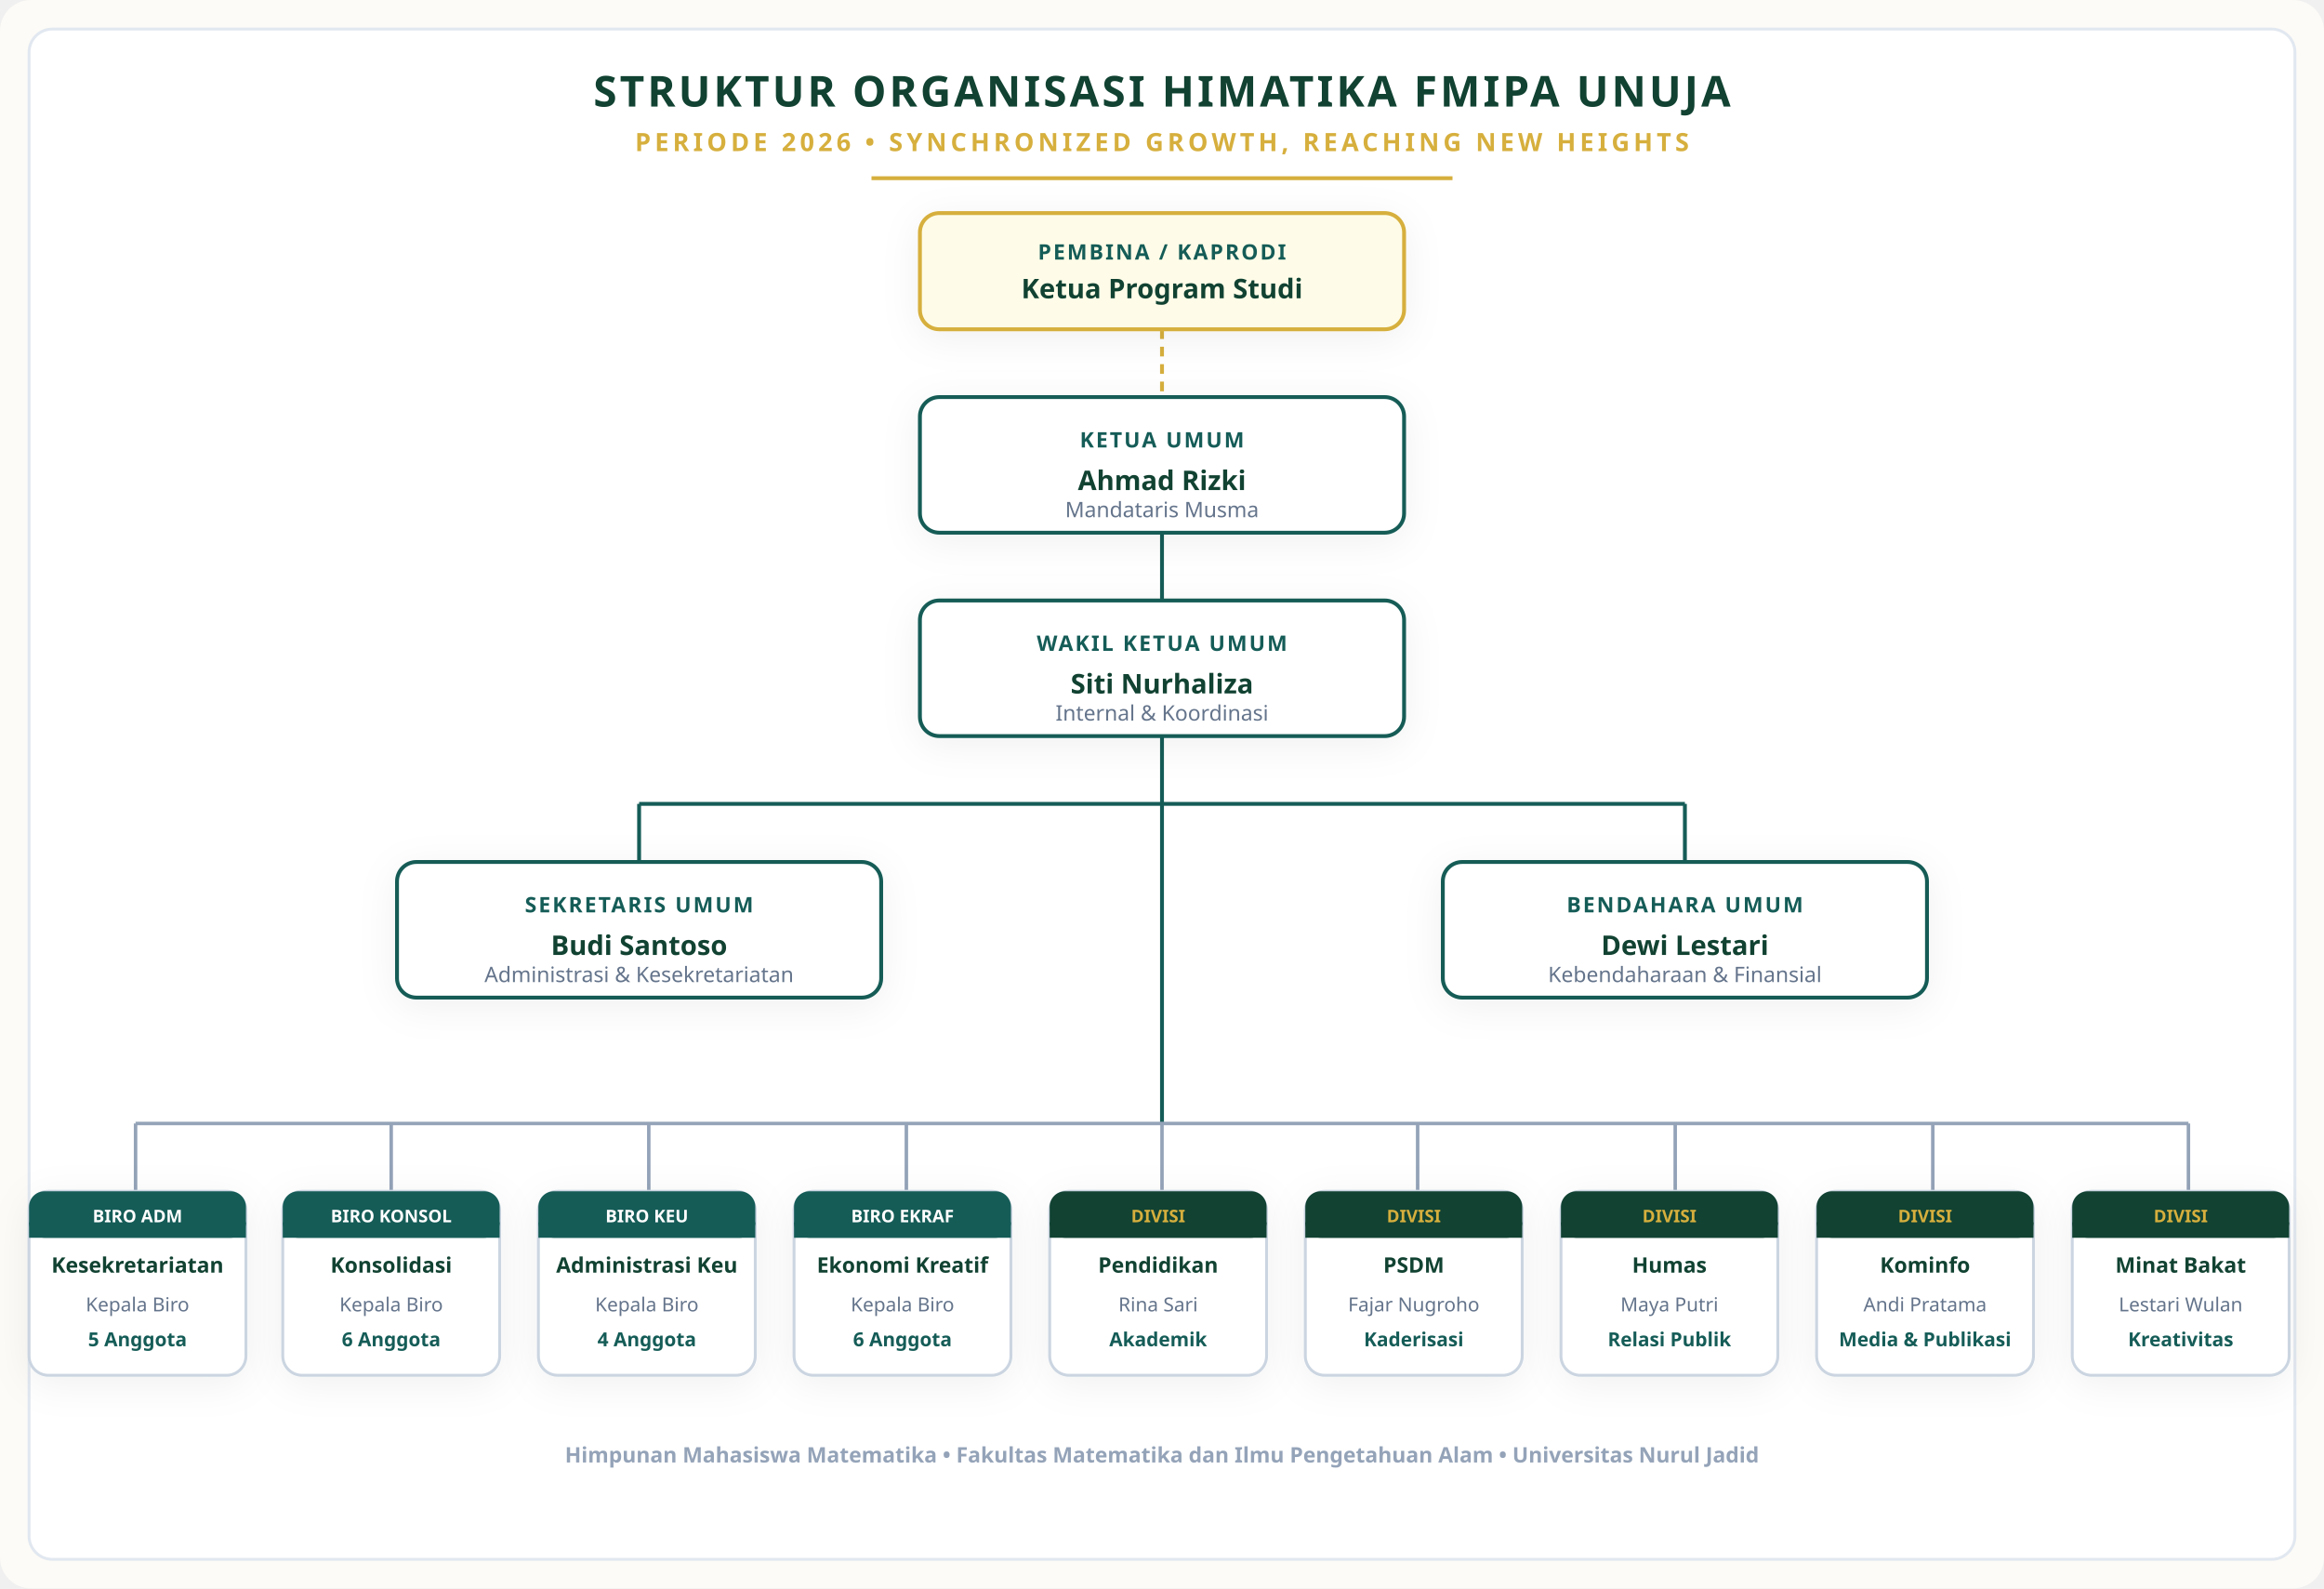
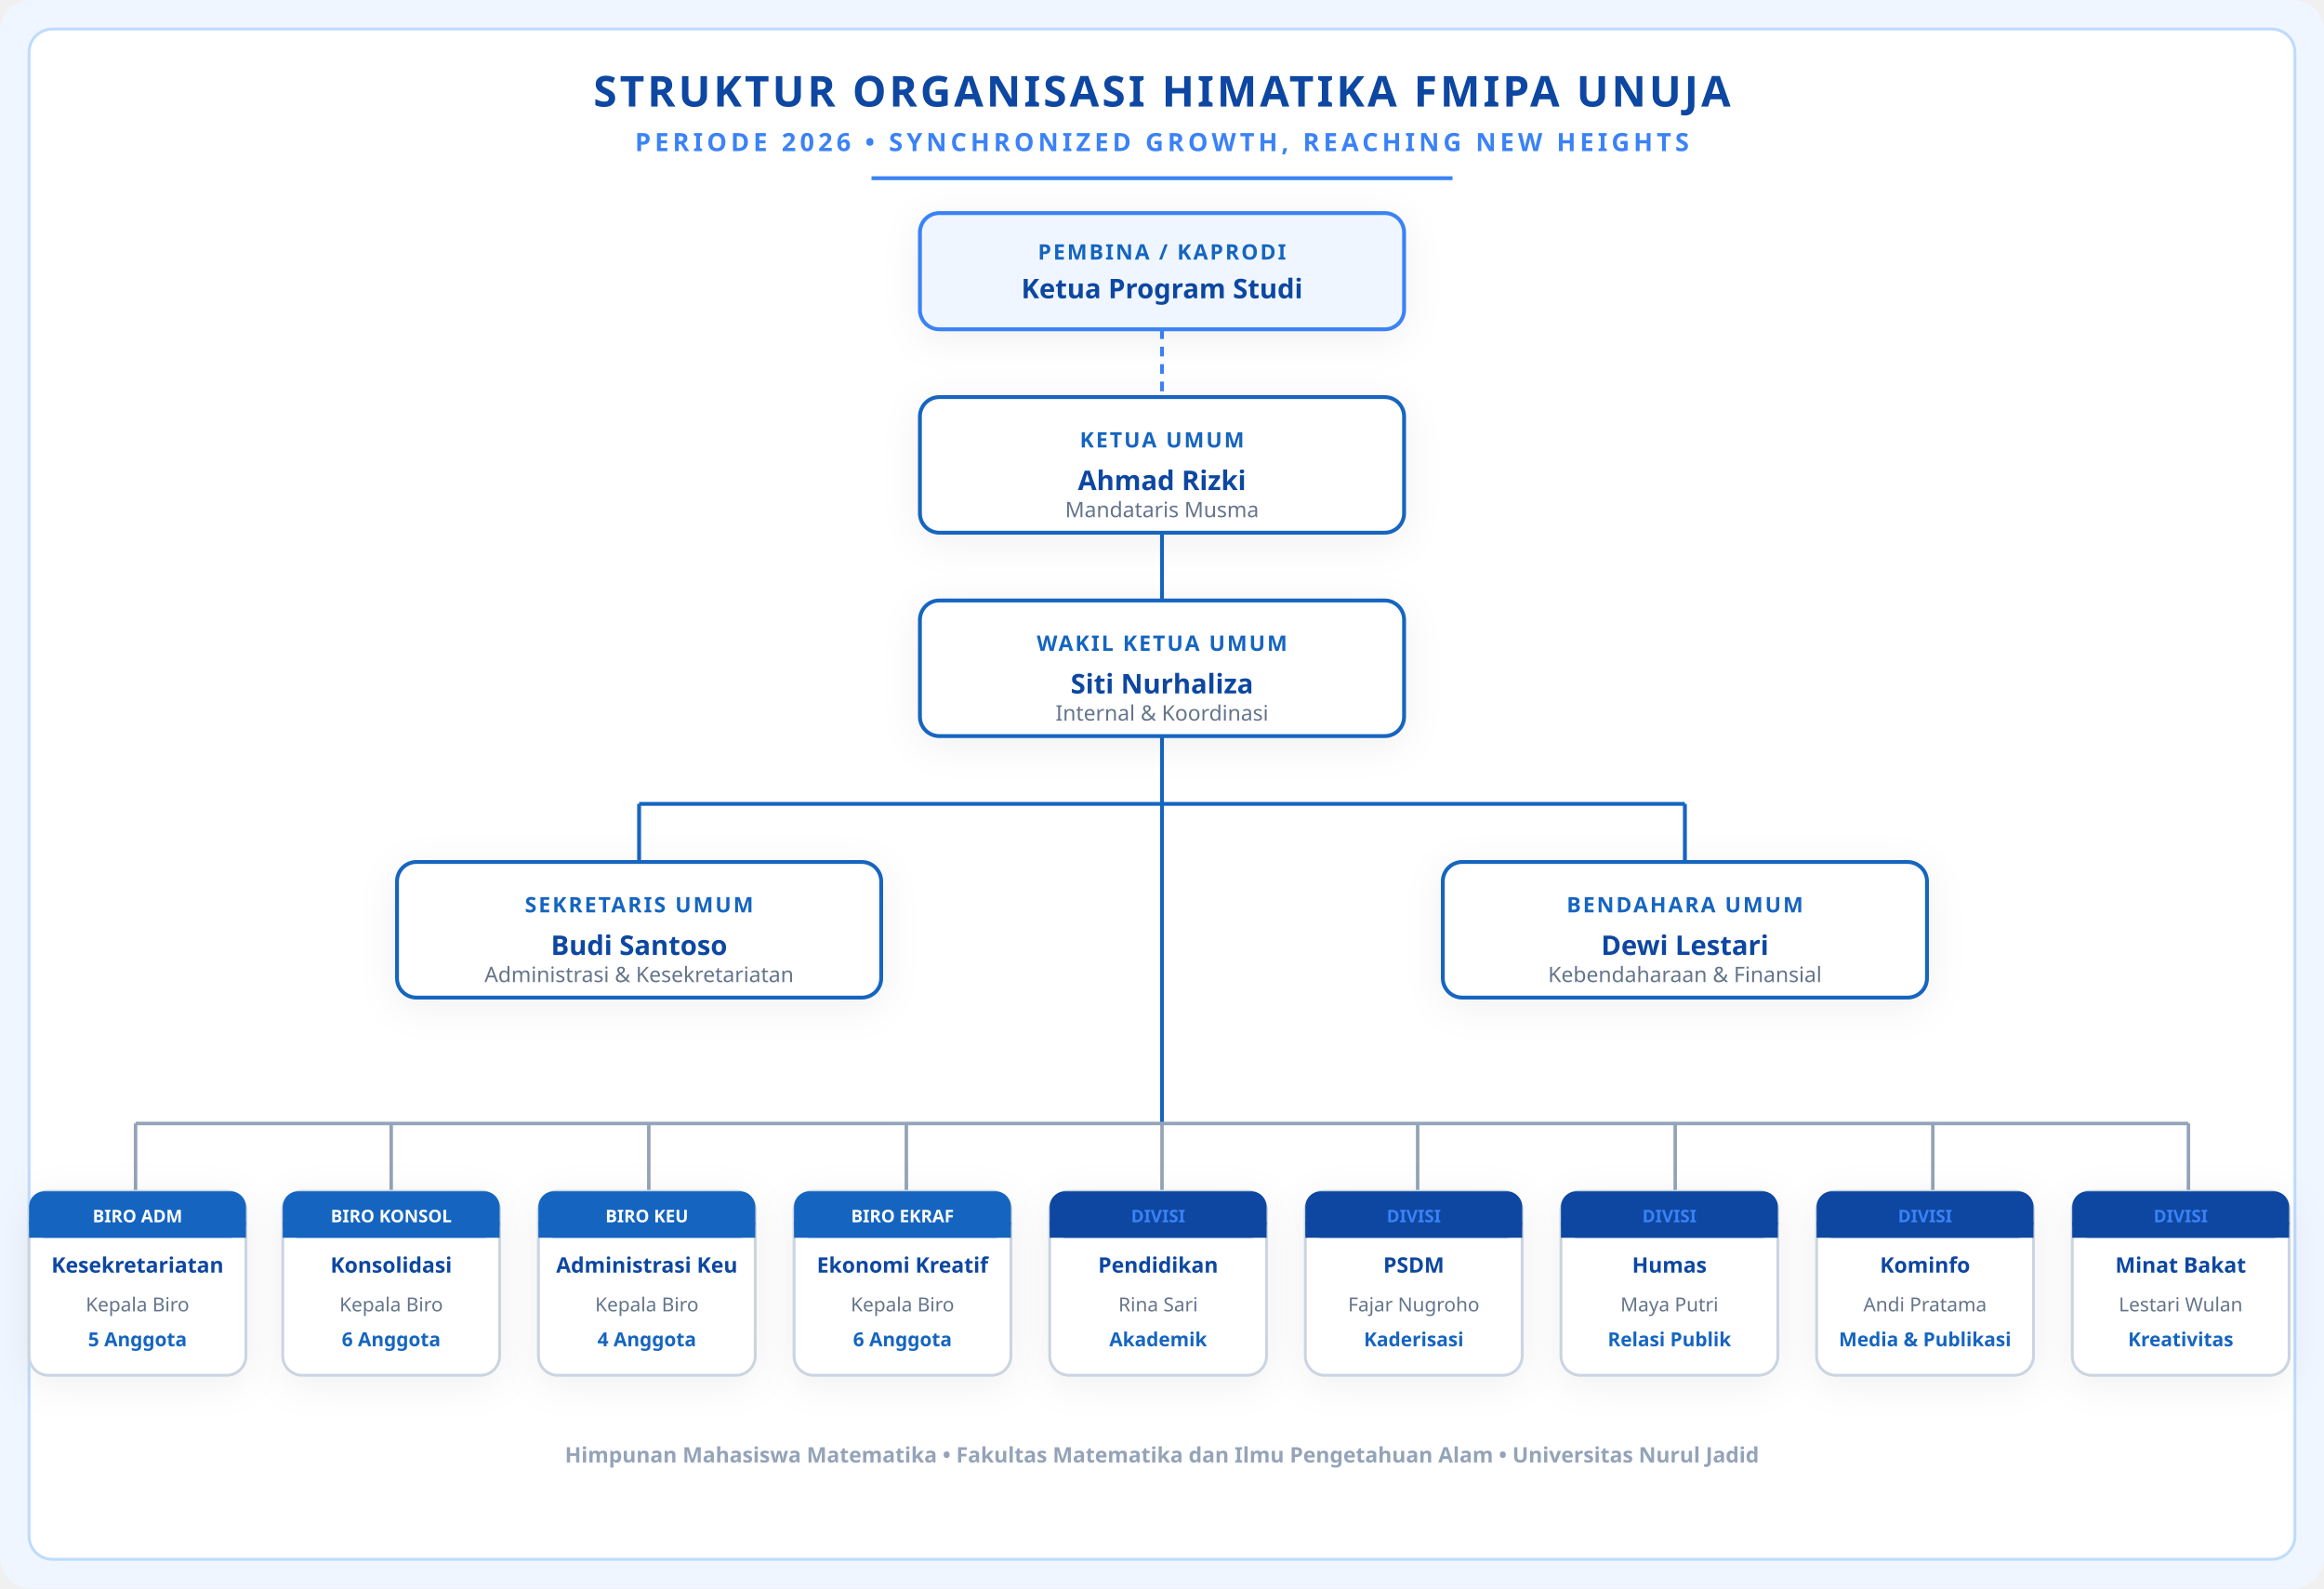
<svg xmlns="http://www.w3.org/2000/svg" viewBox="0 0 1200 820" width="100%" height="100%">
  <defs>
    <style>
-       .title-main { font-family: 'Segoe UI', -apple-system, BlinkMacSystemFont, sans-serif; font-weight: 800; font-size: 22px; fill: #114232; text-anchor: middle; letter-spacing: 1.5px; }
-       .title-sub { font-family: 'Segoe UI', -apple-system, BlinkMacSystemFont, sans-serif; font-weight: 600; font-size: 13px; fill: #d6af3d; text-anchor: middle; letter-spacing: 2px; }
+       .title-main { font-family: 'Segoe UI', -apple-system, BlinkMacSystemFont, sans-serif; font-weight: 800; font-size: 22px; fill: #0D47A1; text-anchor: middle; letter-spacing: 1.5px; }
+       .title-sub { font-family: 'Segoe UI', -apple-system, BlinkMacSystemFont, sans-serif; font-weight: 600; font-size: 13px; fill: #3B82F6; text-anchor: middle; letter-spacing: 2px; }
      .card-bg { rx: 10px; ry: 10px; filter: drop-shadow(0 4px 10px rgba(0,0,0,0.06)); }
-       .role-kaprodi { fill: #fefce8; stroke: #d6af3d; stroke-width: 2; }
-       .role-bph { fill: #ffffff; stroke: #155C57; stroke-width: 2; }
+       .role-kaprodi { fill: #EFF6FF; stroke: #3B82F6; stroke-width: 2; }
+       .role-bph { fill: #ffffff; stroke: #1565C0; stroke-width: 2; }
      .role-divisi { fill: #ffffff; stroke: #cbd5e1; stroke-width: 1.5; }
-       .role-divisi-header { fill: #114232; rx: 8px 8px 0 0; }
-       .text-role { font-family: 'Segoe UI', -apple-system, BlinkMacSystemFont, sans-serif; font-weight: 700; font-size: 11px; fill: #155C57; letter-spacing: 1px; text-anchor: middle; }
-       .text-name { font-family: 'Segoe UI', -apple-system, BlinkMacSystemFont, sans-serif; font-weight: 700; font-size: 14px; fill: #114232; text-anchor: middle; }
+       .role-divisi-header { fill: #0D47A1; rx: 8px 8px 0 0; }
+       .text-role { font-family: 'Segoe UI', -apple-system, BlinkMacSystemFont, sans-serif; font-weight: 700; font-size: 11px; fill: #1565C0; letter-spacing: 1px; text-anchor: middle; }
+       .text-name { font-family: 'Segoe UI', -apple-system, BlinkMacSystemFont, sans-serif; font-weight: 700; font-size: 14px; fill: #0D47A1; text-anchor: middle; }
      .text-desc { font-family: 'Segoe UI', -apple-system, BlinkMacSystemFont, sans-serif; font-weight: 500; font-size: 11px; fill: #64748b; text-anchor: middle; }
-       .line-connector { stroke: #155C57; stroke-width: 2; fill: none; }
-       .line-dashed { stroke: #d6af3d; stroke-width: 2; stroke-dasharray: 5,4; fill: none; }
+       .line-connector { stroke: #1565C0; stroke-width: 2; fill: none; }
+       .line-dashed { stroke: #3B82F6; stroke-width: 2; stroke-dasharray: 5,4; fill: none; }
      .line-branch { stroke: #94a3b8; stroke-width: 1.8; fill: none; }
    </style>
    <filter id="shadow" x="-5%" y="-5%" width="110%" height="115%" filterUnits="userSpaceOnUse">
      <feDropShadow dx="0" dy="4" stdDeviation="5" flood-color="#000000" flood-opacity="0.06" />
    </filter>
  </defs>
-   <rect width="1200" height="820" fill="#fdfbf7" rx="16" />
-   <rect x="15" y="15" width="1170" height="790" fill="#ffffff" rx="12" stroke="#e2e8f0" stroke-width="1.5" />
+   <rect width="1200" height="820" fill="#EFF6FF" rx="16" />
+   <rect x="15" y="15" width="1170" height="790" fill="#ffffff" rx="12" stroke="#BFDBFE" stroke-width="1.5" />
  <text x="600" y="55" class="title-main">STRUKTUR ORGANISASI HIMATIKA FMIPA UNUJA</text>
  <text x="600" y="78" class="title-sub">PERIODE 2026 • SYNCHRONIZED GROWTH, REACHING NEW HEIGHTS</text>
-   <line x1="450" y1="92" x2="750" y2="92" stroke="#d6af3d" stroke-width="2" />
+   <line x1="450" y1="92" x2="750" y2="92" stroke="#3B82F6" stroke-width="2" />
  <path d="M 600 170 L 600 205" class="line-dashed" />
  <path d="M 600 275 L 600 310" class="line-connector" />
  <path d="M 600 380 L 600 415" class="line-connector" />
  <path d="M 330 415 L 870 415" class="line-connector" />
  <path d="M 330 415 L 330 445" class="line-connector" />
  <path d="M 870 415 L 870 445" class="line-connector" />
  <path d="M 600 415 L 600 580" class="line-connector" />
  <path d="M 70 580 L 1130 580" class="line-branch" />
  <path d="M 70 580 L 70 615" class="line-branch" />
  <path d="M 202 580 L 202 615" class="line-branch" />
  <path d="M 335 580 L 335 615" class="line-branch" />
  <path d="M 468 580 L 468 615" class="line-branch" />
  <path d="M 600 580 L 600 615" class="line-branch" />
  <path d="M 732 580 L 732 615" class="line-branch" />
  <path d="M 865 580 L 865 615" class="line-branch" />
  <path d="M 998 580 L 998 615" class="line-branch" />
  <path d="M 1130 580 L 1130 615" class="line-branch" />
  <g transform="translate(475, 110)">
    <rect width="250" height="60" class="card-bg role-kaprodi" filter="url(#shadow)" />
-     <text x="125" y="24" class="text-role" fill="#854d0e">PEMBINA / KAPRODI</text>
-     <text x="125" y="44" class="text-name" fill="#114232">Ketua Program Studi</text>
+     <text x="125" y="24" class="text-role" fill="#0D47A1">PEMBINA / KAPRODI</text>
+     <text x="125" y="44" class="text-name" fill="#0D47A1">Ketua Program Studi</text>
  </g>
  <g transform="translate(475, 205)">
    <rect width="250" height="70" class="card-bg role-bph" filter="url(#shadow)" />
    <text x="125" y="26" class="text-role">KETUA UMUM</text>
    <text x="125" y="48" class="text-name">Ahmad Rizki</text>
    <text x="125" y="62" class="text-desc">Mandataris Musma</text>
  </g>
  <g transform="translate(475, 310)">
    <rect width="250" height="70" class="card-bg role-bph" filter="url(#shadow)" />
    <text x="125" y="26" class="text-role">WAKIL KETUA UMUM</text>
    <text x="125" y="48" class="text-name">Siti Nurhaliza</text>
    <text x="125" y="62" class="text-desc">Internal &amp; Koordinasi</text>
  </g>
  <g transform="translate(205, 445)">
    <rect width="250" height="70" class="card-bg role-bph" filter="url(#shadow)" />
    <text x="125" y="26" class="text-role">SEKRETARIS UMUM</text>
    <text x="125" y="48" class="text-name">Budi Santoso</text>
    <text x="125" y="62" class="text-desc">Administrasi &amp; Kesekretariatan</text>
  </g>
  <g transform="translate(745, 445)">
    <rect width="250" height="70" class="card-bg role-bph" filter="url(#shadow)" />
    <text x="125" y="26" class="text-role">BENDAHARA UMUM</text>
    <text x="125" y="48" class="text-name">Dewi Lestari</text>
    <text x="125" y="62" class="text-desc">Kebendaharaan &amp; Finansial</text>
  </g>
  <g transform="translate(15, 615)">
    <rect width="112" height="95" class="card-bg role-divisi" filter="url(#shadow)" />
-     <rect width="112" height="24" rx="8" ry="8" fill="#155C57" />
-     <rect y="16" width="112" height="8" fill="#155C57" />
+     <rect width="112" height="24" rx="8" ry="8" fill="#1565C0" />
+     <rect y="16" width="112" height="8" fill="#1565C0" />
    <text x="56" y="16" font-family="'Segoe UI', sans-serif" font-weight="700" font-size="9" fill="#ffffff" text-anchor="middle">BIRO ADM</text>
-     <text x="56" y="42" font-family="'Segoe UI', sans-serif" font-weight="700" font-size="11" fill="#114232" text-anchor="middle">Kesekretariatan</text>
+     <text x="56" y="42" font-family="'Segoe UI', sans-serif" font-weight="700" font-size="11" fill="#0D47A1" text-anchor="middle">Kesekretariatan</text>
    <text x="56" y="62" font-family="'Segoe UI', sans-serif" font-size="10" fill="#64748b" text-anchor="middle">Kepala Biro</text>
-     <text x="56" y="80" font-family="'Segoe UI', sans-serif" font-weight="600" font-size="10" fill="#155C57" text-anchor="middle">5 Anggota</text>
+     <text x="56" y="80" font-family="'Segoe UI', sans-serif" font-weight="600" font-size="10" fill="#1565C0" text-anchor="middle">5 Anggota</text>
  </g>
  <g transform="translate(146, 615)">
    <rect width="112" height="95" class="card-bg role-divisi" filter="url(#shadow)" />
-     <rect width="112" height="24" rx="8" ry="8" fill="#155C57" />
-     <rect y="16" width="112" height="8" fill="#155C57" />
+     <rect width="112" height="24" rx="8" ry="8" fill="#1565C0" />
+     <rect y="16" width="112" height="8" fill="#1565C0" />
    <text x="56" y="16" font-family="'Segoe UI', sans-serif" font-weight="700" font-size="9" fill="#ffffff" text-anchor="middle">BIRO KONSOL</text>
-     <text x="56" y="42" font-family="'Segoe UI', sans-serif" font-weight="700" font-size="11" fill="#114232" text-anchor="middle">Konsolidasi</text>
+     <text x="56" y="42" font-family="'Segoe UI', sans-serif" font-weight="700" font-size="11" fill="#0D47A1" text-anchor="middle">Konsolidasi</text>
    <text x="56" y="62" font-family="'Segoe UI', sans-serif" font-size="10" fill="#64748b" text-anchor="middle">Kepala Biro</text>
-     <text x="56" y="80" font-family="'Segoe UI', sans-serif" font-weight="600" font-size="10" fill="#155C57" text-anchor="middle">6 Anggota</text>
+     <text x="56" y="80" font-family="'Segoe UI', sans-serif" font-weight="600" font-size="10" fill="#1565C0" text-anchor="middle">6 Anggota</text>
  </g>
  <g transform="translate(278, 615)">
    <rect width="112" height="95" class="card-bg role-divisi" filter="url(#shadow)" />
-     <rect width="112" height="24" rx="8" ry="8" fill="#155C57" />
-     <rect y="16" width="112" height="8" fill="#155C57" />
+     <rect width="112" height="24" rx="8" ry="8" fill="#1565C0" />
+     <rect y="16" width="112" height="8" fill="#1565C0" />
    <text x="56" y="16" font-family="'Segoe UI', sans-serif" font-weight="700" font-size="9" fill="#ffffff" text-anchor="middle">BIRO KEU</text>
-     <text x="56" y="42" font-family="'Segoe UI', sans-serif" font-weight="700" font-size="11" fill="#114232" text-anchor="middle">Administrasi Keu</text>
+     <text x="56" y="42" font-family="'Segoe UI', sans-serif" font-weight="700" font-size="11" fill="#0D47A1" text-anchor="middle">Administrasi Keu</text>
    <text x="56" y="62" font-family="'Segoe UI', sans-serif" font-size="10" fill="#64748b" text-anchor="middle">Kepala Biro</text>
-     <text x="56" y="80" font-family="'Segoe UI', sans-serif" font-weight="600" font-size="10" fill="#155C57" text-anchor="middle">4 Anggota</text>
+     <text x="56" y="80" font-family="'Segoe UI', sans-serif" font-weight="600" font-size="10" fill="#1565C0" text-anchor="middle">4 Anggota</text>
  </g>
  <g transform="translate(410, 615)">
    <rect width="112" height="95" class="card-bg role-divisi" filter="url(#shadow)" />
-     <rect width="112" height="24" rx="8" ry="8" fill="#155C57" />
-     <rect y="16" width="112" height="8" fill="#155C57" />
+     <rect width="112" height="24" rx="8" ry="8" fill="#1565C0" />
+     <rect y="16" width="112" height="8" fill="#1565C0" />
    <text x="56" y="16" font-family="'Segoe UI', sans-serif" font-weight="700" font-size="9" fill="#ffffff" text-anchor="middle">BIRO EKRAF</text>
-     <text x="56" y="42" font-family="'Segoe UI', sans-serif" font-weight="700" font-size="11" fill="#114232" text-anchor="middle">Ekonomi Kreatif</text>
+     <text x="56" y="42" font-family="'Segoe UI', sans-serif" font-weight="700" font-size="11" fill="#0D47A1" text-anchor="middle">Ekonomi Kreatif</text>
    <text x="56" y="62" font-family="'Segoe UI', sans-serif" font-size="10" fill="#64748b" text-anchor="middle">Kepala Biro</text>
-     <text x="56" y="80" font-family="'Segoe UI', sans-serif" font-weight="600" font-size="10" fill="#155C57" text-anchor="middle">6 Anggota</text>
+     <text x="56" y="80" font-family="'Segoe UI', sans-serif" font-weight="600" font-size="10" fill="#1565C0" text-anchor="middle">6 Anggota</text>
  </g>
  <g transform="translate(542, 615)">
    <rect width="112" height="95" class="card-bg role-divisi" filter="url(#shadow)" />
-     <rect width="112" height="24" rx="8" ry="8" fill="#114232" />
-     <rect y="16" width="112" height="8" fill="#114232" />
-     <text x="56" y="16" font-family="'Segoe UI', sans-serif" font-weight="700" font-size="9" fill="#d6af3d" text-anchor="middle">DIVISI</text>
-     <text x="56" y="42" font-family="'Segoe UI', sans-serif" font-weight="700" font-size="11" fill="#114232" text-anchor="middle">Pendidikan</text>
+     <rect width="112" height="24" rx="8" ry="8" fill="#0D47A1" />
+     <rect y="16" width="112" height="8" fill="#0D47A1" />
+     <text x="56" y="16" font-family="'Segoe UI', sans-serif" font-weight="700" font-size="9" fill="#3B82F6" text-anchor="middle">DIVISI</text>
+     <text x="56" y="42" font-family="'Segoe UI', sans-serif" font-weight="700" font-size="11" fill="#0D47A1" text-anchor="middle">Pendidikan</text>
    <text x="56" y="62" font-family="'Segoe UI', sans-serif" font-size="10" fill="#64748b" text-anchor="middle">Rina Sari</text>
-     <text x="56" y="80" font-family="'Segoe UI', sans-serif" font-weight="600" font-size="10" fill="#155C57" text-anchor="middle">Akademik</text>
+     <text x="56" y="80" font-family="'Segoe UI', sans-serif" font-weight="600" font-size="10" fill="#1565C0" text-anchor="middle">Akademik</text>
  </g>
  <g transform="translate(674, 615)">
    <rect width="112" height="95" class="card-bg role-divisi" filter="url(#shadow)" />
-     <rect width="112" height="24" rx="8" ry="8" fill="#114232" />
-     <rect y="16" width="112" height="8" fill="#114232" />
-     <text x="56" y="16" font-family="'Segoe UI', sans-serif" font-weight="700" font-size="9" fill="#d6af3d" text-anchor="middle">DIVISI</text>
-     <text x="56" y="42" font-family="'Segoe UI', sans-serif" font-weight="700" font-size="11" fill="#114232" text-anchor="middle">PSDM</text>
+     <rect width="112" height="24" rx="8" ry="8" fill="#0D47A1" />
+     <rect y="16" width="112" height="8" fill="#0D47A1" />
+     <text x="56" y="16" font-family="'Segoe UI', sans-serif" font-weight="700" font-size="9" fill="#3B82F6" text-anchor="middle">DIVISI</text>
+     <text x="56" y="42" font-family="'Segoe UI', sans-serif" font-weight="700" font-size="11" fill="#0D47A1" text-anchor="middle">PSDM</text>
    <text x="56" y="62" font-family="'Segoe UI', sans-serif" font-size="10" fill="#64748b" text-anchor="middle">Fajar Nugroho</text>
-     <text x="56" y="80" font-family="'Segoe UI', sans-serif" font-weight="600" font-size="10" fill="#155C57" text-anchor="middle">Kaderisasi</text>
+     <text x="56" y="80" font-family="'Segoe UI', sans-serif" font-weight="600" font-size="10" fill="#1565C0" text-anchor="middle">Kaderisasi</text>
  </g>
  <g transform="translate(806, 615)">
    <rect width="112" height="95" class="card-bg role-divisi" filter="url(#shadow)" />
-     <rect width="112" height="24" rx="8" ry="8" fill="#114232" />
-     <rect y="16" width="112" height="8" fill="#114232" />
-     <text x="56" y="16" font-family="'Segoe UI', sans-serif" font-weight="700" font-size="9" fill="#d6af3d" text-anchor="middle">DIVISI</text>
-     <text x="56" y="42" font-family="'Segoe UI', sans-serif" font-weight="700" font-size="11" fill="#114232" text-anchor="middle">Humas</text>
+     <rect width="112" height="24" rx="8" ry="8" fill="#0D47A1" />
+     <rect y="16" width="112" height="8" fill="#0D47A1" />
+     <text x="56" y="16" font-family="'Segoe UI', sans-serif" font-weight="700" font-size="9" fill="#3B82F6" text-anchor="middle">DIVISI</text>
+     <text x="56" y="42" font-family="'Segoe UI', sans-serif" font-weight="700" font-size="11" fill="#0D47A1" text-anchor="middle">Humas</text>
    <text x="56" y="62" font-family="'Segoe UI', sans-serif" font-size="10" fill="#64748b" text-anchor="middle">Maya Putri</text>
-     <text x="56" y="80" font-family="'Segoe UI', sans-serif" font-weight="600" font-size="10" fill="#155C57" text-anchor="middle">Relasi Publik</text>
+     <text x="56" y="80" font-family="'Segoe UI', sans-serif" font-weight="600" font-size="10" fill="#1565C0" text-anchor="middle">Relasi Publik</text>
  </g>
  <g transform="translate(938, 615)">
    <rect width="112" height="95" class="card-bg role-divisi" filter="url(#shadow)" />
-     <rect width="112" height="24" rx="8" ry="8" fill="#114232" />
-     <rect y="16" width="112" height="8" fill="#114232" />
-     <text x="56" y="16" font-family="'Segoe UI', sans-serif" font-weight="700" font-size="9" fill="#d6af3d" text-anchor="middle">DIVISI</text>
-     <text x="56" y="42" font-family="'Segoe UI', sans-serif" font-weight="700" font-size="11" fill="#114232" text-anchor="middle">Kominfo</text>
+     <rect width="112" height="24" rx="8" ry="8" fill="#0D47A1" />
+     <rect y="16" width="112" height="8" fill="#0D47A1" />
+     <text x="56" y="16" font-family="'Segoe UI', sans-serif" font-weight="700" font-size="9" fill="#3B82F6" text-anchor="middle">DIVISI</text>
+     <text x="56" y="42" font-family="'Segoe UI', sans-serif" font-weight="700" font-size="11" fill="#0D47A1" text-anchor="middle">Kominfo</text>
    <text x="56" y="62" font-family="'Segoe UI', sans-serif" font-size="10" fill="#64748b" text-anchor="middle">Andi Pratama</text>
-     <text x="56" y="80" font-family="'Segoe UI', sans-serif" font-weight="600" font-size="10" fill="#155C57" text-anchor="middle">Media &amp; Publikasi</text>
+     <text x="56" y="80" font-family="'Segoe UI', sans-serif" font-weight="600" font-size="10" fill="#1565C0" text-anchor="middle">Media &amp; Publikasi</text>
  </g>
  <g transform="translate(1070, 615)">
    <rect width="112" height="95" class="card-bg role-divisi" filter="url(#shadow)" />
-     <rect width="112" height="24" rx="8" ry="8" fill="#114232" />
-     <rect y="16" width="112" height="8" fill="#114232" />
-     <text x="56" y="16" font-family="'Segoe UI', sans-serif" font-weight="700" font-size="9" fill="#d6af3d" text-anchor="middle">DIVISI</text>
-     <text x="56" y="42" font-family="'Segoe UI', sans-serif" font-weight="700" font-size="11" fill="#114232" text-anchor="middle">Minat Bakat</text>
+     <rect width="112" height="24" rx="8" ry="8" fill="#0D47A1" />
+     <rect y="16" width="112" height="8" fill="#0D47A1" />
+     <text x="56" y="16" font-family="'Segoe UI', sans-serif" font-weight="700" font-size="9" fill="#3B82F6" text-anchor="middle">DIVISI</text>
+     <text x="56" y="42" font-family="'Segoe UI', sans-serif" font-weight="700" font-size="11" fill="#0D47A1" text-anchor="middle">Minat Bakat</text>
    <text x="56" y="62" font-family="'Segoe UI', sans-serif" font-size="10" fill="#64748b" text-anchor="middle">Lestari Wulan</text>
-     <text x="56" y="80" font-family="'Segoe UI', sans-serif" font-weight="600" font-size="10" fill="#155C57" text-anchor="middle">Kreativitas</text>
+     <text x="56" y="80" font-family="'Segoe UI', sans-serif" font-weight="600" font-size="10" fill="#1565C0" text-anchor="middle">Kreativitas</text>
  </g>
  <text x="600" y="755" font-family="'Segoe UI', sans-serif" font-weight="600" font-size="11" fill="#94a3b8" text-anchor="middle">Himpunan Mahasiswa Matematika • Fakultas Matematika dan Ilmu Pengetahuan Alam • Universitas Nurul Jadid</text>
</svg>
